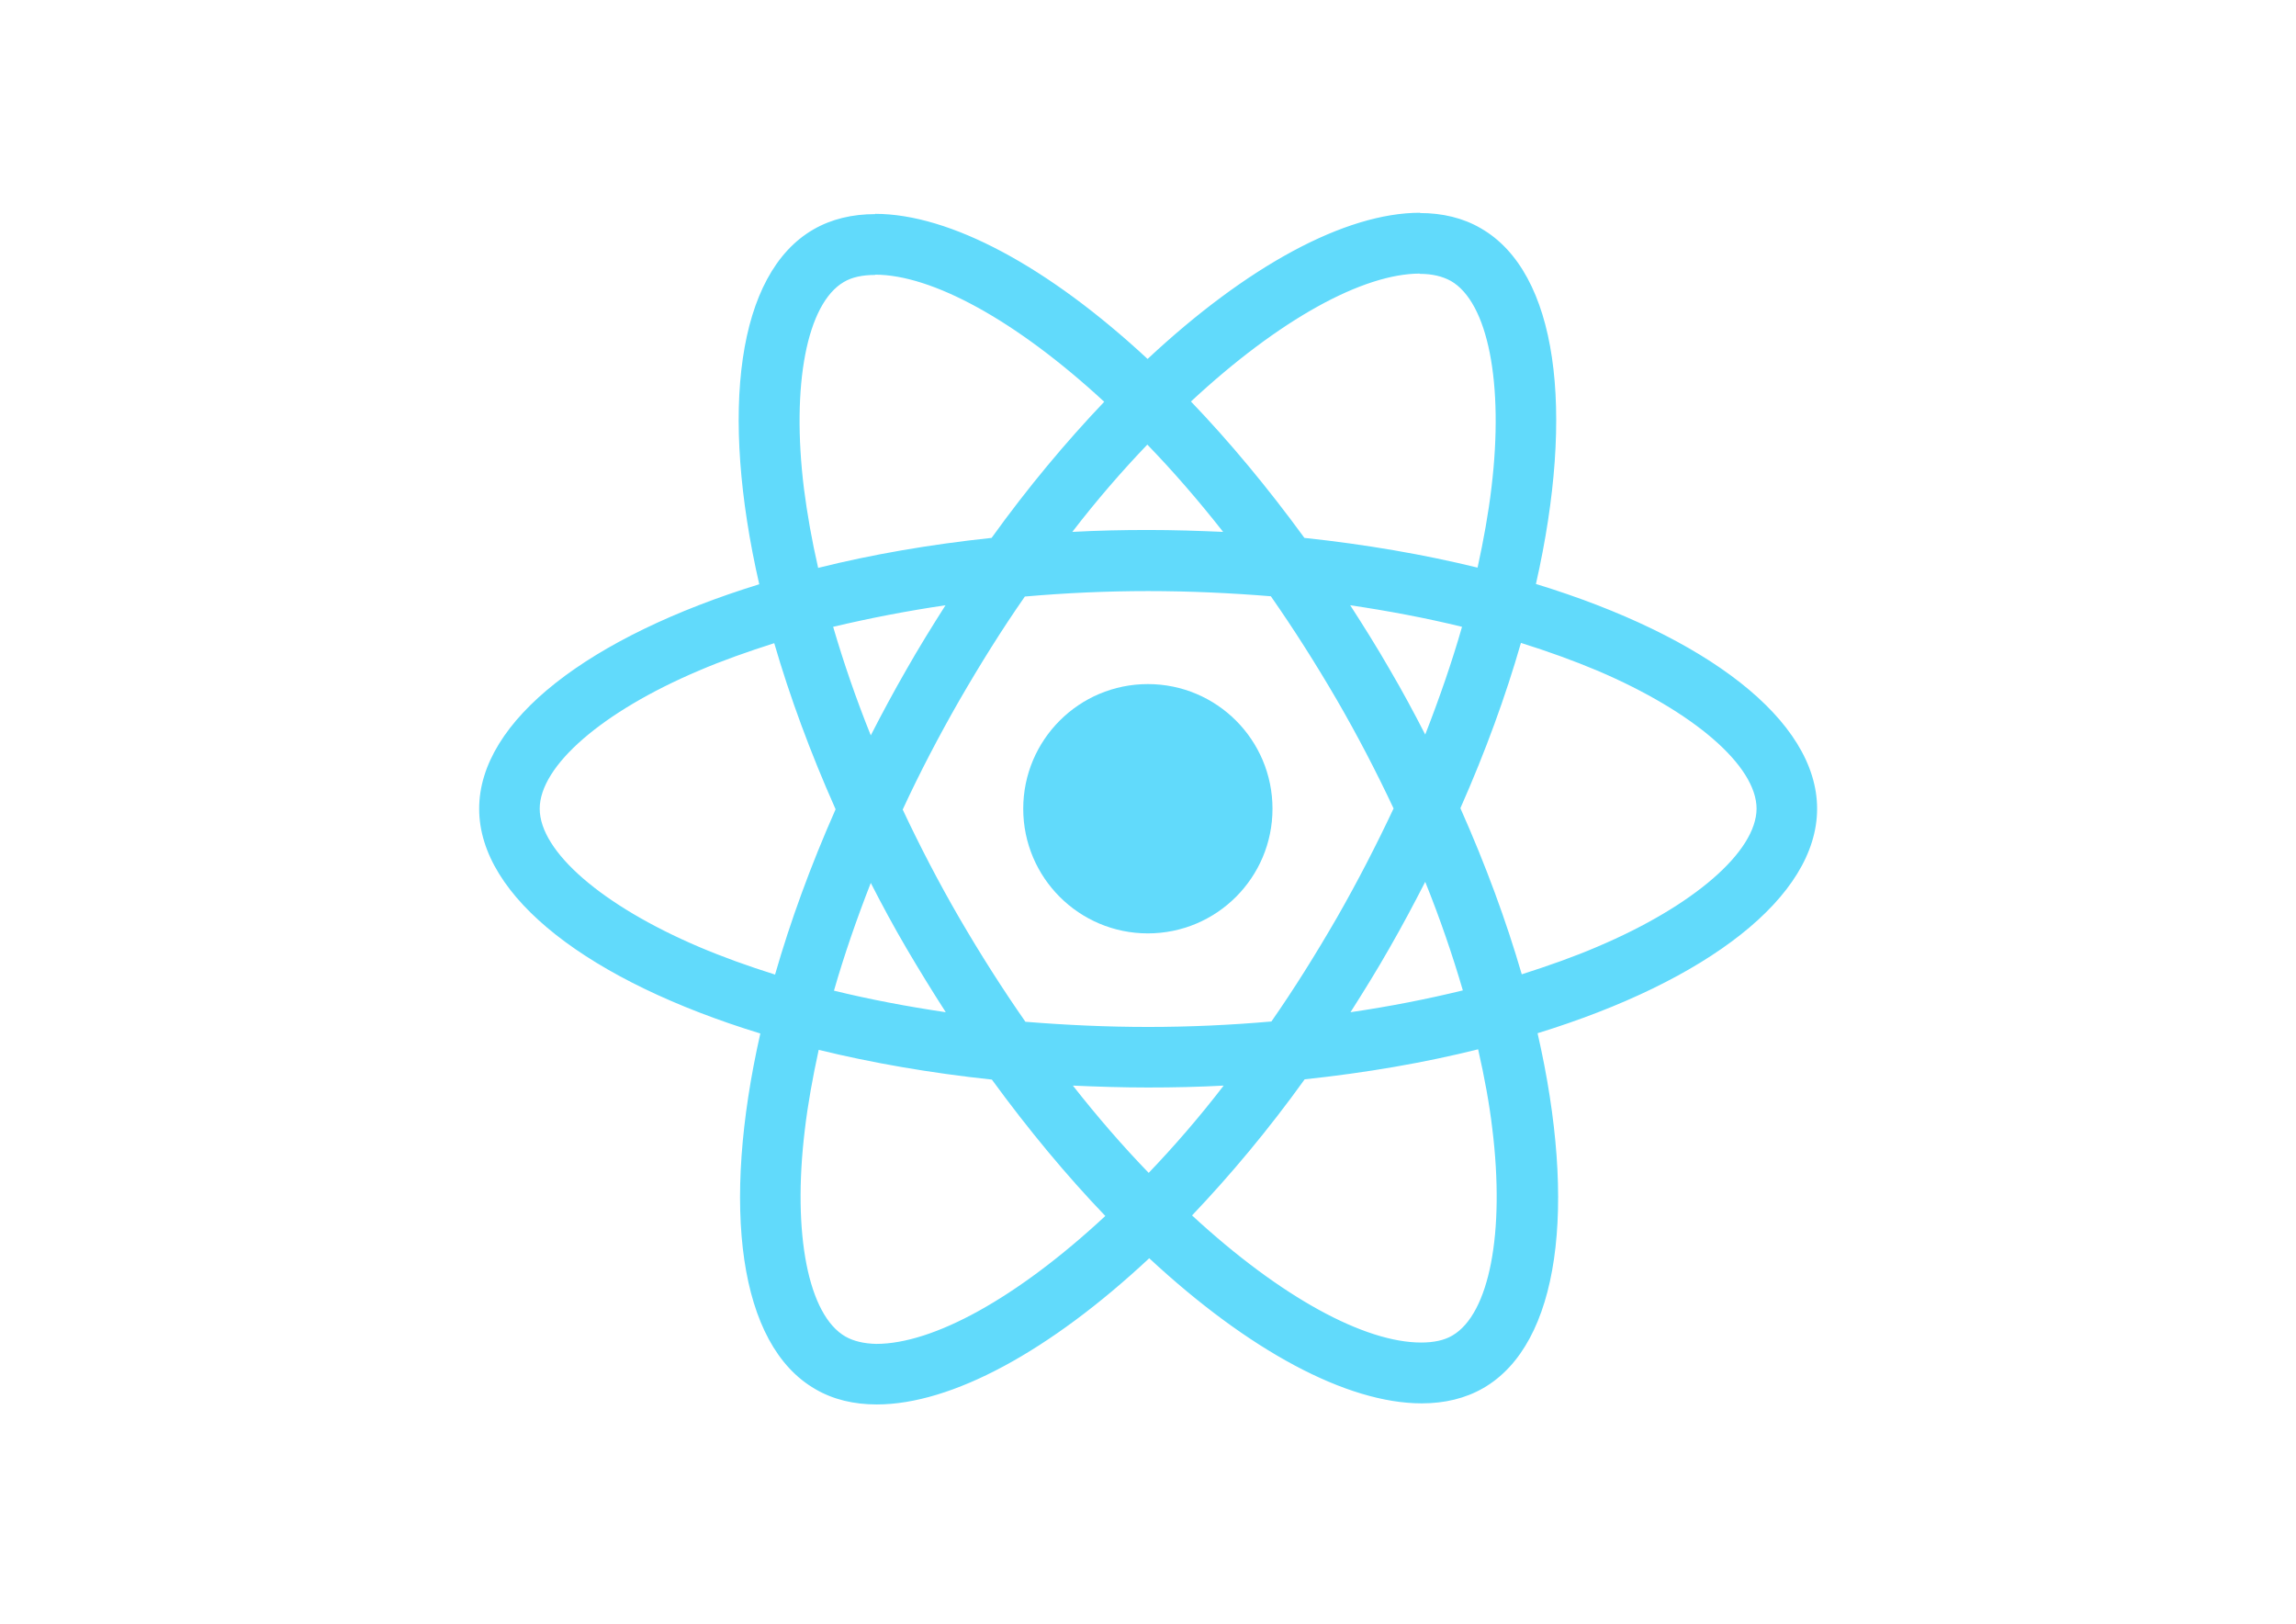
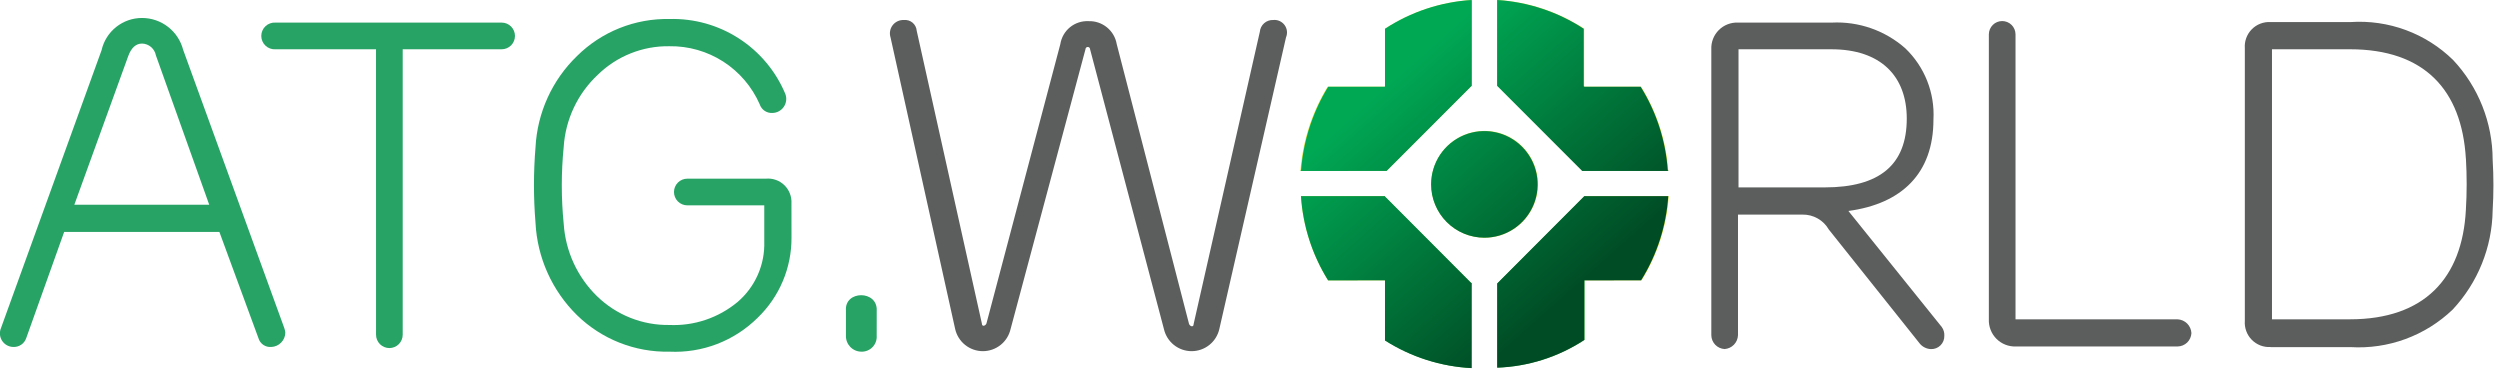
- <svg xmlns="http://www.w3.org/2000/svg" viewBox="0 0 841.9 595.3">
-   <g fill="#61DAFB">
-     <path d="M666.3 296.5c0-32.5-40.7-63.3-103.1-82.4 14.4-63.6 8-114.2-20.2-130.4-6.5-3.8-14.1-5.6-22.4-5.6v22.3c4.6 0 8.3.9 11.4 2.6 13.6 7.8 19.5 37.5 14.9 75.7-1.1 9.4-2.9 19.3-5.1 29.4-19.6-4.8-41-8.5-63.5-10.9-13.5-18.5-27.5-35.3-41.6-50 32.6-30.3 63.2-46.9 84-46.9V78c-27.5 0-63.5 19.6-99.9 53.6-36.4-33.8-72.4-53.2-99.9-53.2v22.3c20.7 0 51.4 16.5 84 46.6-14 14.7-28 31.4-41.3 49.9-22.6 2.4-44 6.1-63.6 11-2.3-10-4-19.7-5.2-29-4.7-38.2 1.1-67.9 14.6-75.8 3-1.8 6.9-2.6 11.5-2.6V78.5c-8.4 0-16 1.8-22.6 5.6-28.1 16.2-34.4 66.7-19.9 130.1-62.2 19.2-102.7 49.9-102.7 82.3 0 32.5 40.7 63.3 103.1 82.4-14.4 63.6-8 114.2 20.2 130.4 6.5 3.8 14.1 5.6 22.5 5.6 27.5 0 63.5-19.6 99.9-53.6 36.4 33.8 72.4 53.2 99.9 53.2 8.4 0 16-1.8 22.6-5.6 28.1-16.2 34.4-66.7 19.9-130.1 62-19.1 102.5-49.9 102.5-82.3zm-130.2-66.7c-3.7 12.9-8.3 26.2-13.5 39.5-4.1-8-8.4-16-13.1-24-4.6-8-9.5-15.8-14.4-23.4 14.2 2.1 27.9 4.7 41 7.9zm-45.8 106.5c-7.8 13.5-15.8 26.3-24.1 38.2-14.9 1.3-30 2-45.2 2-15.1 0-30.2-.7-45-1.9-8.3-11.9-16.4-24.6-24.2-38-7.6-13.1-14.5-26.4-20.8-39.8 6.2-13.4 13.2-26.8 20.7-39.9 7.8-13.5 15.8-26.3 24.1-38.2 14.9-1.3 30-2 45.2-2 15.1 0 30.2.7 45 1.9 8.3 11.9 16.4 24.6 24.2 38 7.6 13.1 14.5 26.4 20.8 39.8-6.3 13.4-13.2 26.8-20.7 39.9zm32.3-13c5.4 13.4 10 26.8 13.8 39.8-13.1 3.2-26.9 5.9-41.2 8 4.9-7.7 9.8-15.6 14.4-23.7 4.6-8 8.9-16.1 13-24.1zM421.2 430c-9.3-9.6-18.6-20.3-27.8-32 9 .4 18.2.7 27.5.7 9.4 0 18.7-.2 27.8-.7-9 11.7-18.3 22.4-27.5 32zm-74.4-58.9c-14.2-2.1-27.9-4.7-41-7.9 3.7-12.9 8.3-26.2 13.5-39.5 4.1 8 8.4 16 13.1 24 4.7 8 9.5 15.8 14.4 23.4zM420.7 163c9.3 9.6 18.6 20.3 27.8 32-9-.4-18.2-.7-27.5-.7-9.4 0-18.7.2-27.8.7 9-11.7 18.3-22.4 27.5-32zm-74 58.9c-4.9 7.7-9.8 15.6-14.4 23.7-4.6 8-8.9 16-13 24-5.4-13.4-10-26.8-13.8-39.8 13.1-3.1 26.9-5.8 41.2-7.9zm-90.5 125.2c-35.4-15.1-58.3-34.9-58.3-50.6 0-15.7 22.9-35.6 58.3-50.6 8.6-3.7 18-7 27.7-10.1 5.7 19.6 13.2 40 22.5 60.9-9.2 20.8-16.6 41.1-22.2 60.6-9.9-3.1-19.3-6.5-28-10.2zM310 490c-13.6-7.8-19.5-37.5-14.9-75.7 1.1-9.4 2.9-19.3 5.1-29.4 19.6 4.8 41 8.5 63.5 10.9 13.5 18.5 27.5 35.3 41.6 50-32.6 30.3-63.2 46.9-84 46.9-4.5-.1-8.3-1-11.3-2.7zm237.2-76.2c4.7 38.2-1.1 67.9-14.6 75.8-3 1.8-6.9 2.6-11.5 2.6-20.7 0-51.4-16.5-84-46.6 14-14.7 28-31.4 41.3-49.9 22.6-2.4 44-6.1 63.6-11 2.3 10.1 4.1 19.8 5.2 29.1zm38.5-66.7c-8.6 3.7-18 7-27.7 10.1-5.7-19.6-13.2-40-22.5-60.9 9.2-20.8 16.6-41.1 22.2-60.6 9.9 3.1 19.3 6.5 28.1 10.2 35.4 15.1 58.3 34.9 58.3 50.6-.1 15.7-23 35.6-58.4 50.6zM320.8 78.4z" />
-     <circle cx="420.9" cy="296.5" r="45.7" />
-     <path d="M520.5 78.1z" />
-   </g>
+ <svg xmlns="http://www.w3.org/2000/svg" width="163" height="24" viewBox="0 0 163 24" fill="none">
+   <path d="M96.795 15.498C98.716 15.498 100.274 13.939 100.274 12.017C100.274 10.094 98.716 8.535 96.795 8.535C94.874 8.535 93.316 10.094 93.316 12.017C93.316 13.939 94.874 15.498 96.795 15.498Z" fill="#CDDC36" />
+   <path d="M84.788 11.146L90.274 5.656H86.561C85.541 7.319 84.933 9.201 84.788 11.146Z" fill="#DAE233" />
+   <path d="M95.959 0C93.945 0.127 91.998 0.773 90.307 1.875V5.658L95.959 0Z" fill="#DAE233" />
+   <path d="M108.769 11.146L103.283 5.656H106.996C108.031 7.312 108.64 9.198 108.769 11.146Z" fill="#DAE233" />
+   <path d="M97.632 0C99.645 0.127 101.592 0.773 103.284 1.875V5.658L97.632 0Z" fill="#DAE233" />
+   <path d="M90.307 12.786H84.821C84.95 14.734 85.559 16.62 86.594 18.276H90.307V12.786Z" fill="#DAE233" />
+   <path d="M103.318 12.786H108.804C108.674 14.734 108.065 16.62 107.03 18.276H103.318V12.786Z" fill="#DAE233" />
+   <path d="M95.959 5.591L90.413 11.14H84.788L95.959 -0.006V5.591Z" fill="#46B746" />
+   <path d="M97.631 23.965C99.656 23.893 101.623 23.268 103.318 22.158V12.786L97.631 18.477V23.965Z" fill="#46B746" />
+   <path d="M95.926 18.444L90.307 12.82V22.192C92.003 23.273 93.95 23.896 95.959 24V18.45L95.926 18.444Z" fill="#46B746" />
+   <path d="M97.631 5.591L103.177 11.14H108.796L97.631 0V5.591Z" fill="#46B746" />
+   <path d="M17.689 22.622C17.506 22.638 17.322 22.59 17.169 22.487C17.017 22.383 16.905 22.23 16.853 22.053L14.305 15.124H4.182L1.707 22.053C1.647 22.225 1.534 22.373 1.383 22.476C1.232 22.578 1.053 22.629 0.871 22.622C0.725 22.62 0.581 22.583 0.453 22.512C0.325 22.442 0.216 22.341 0.136 22.218C0.057 22.096 0.009 21.955 -0.003 21.809C-0.015 21.663 0.009 21.517 0.067 21.383L6.623 3.273C6.759 2.674 7.095 2.14 7.576 1.758C8.056 1.376 8.652 1.169 9.266 1.172C9.878 1.173 10.473 1.377 10.957 1.753C11.441 2.128 11.787 2.654 11.941 3.248L18.536 21.39C18.571 21.487 18.593 21.588 18.603 21.69C18.598 21.933 18.501 22.164 18.331 22.337C18.161 22.51 17.931 22.612 17.689 22.622ZM4.846 13.35H13.642L10.164 3.609C10.124 3.397 10.013 3.206 9.849 3.066C9.686 2.926 9.479 2.846 9.264 2.84C8.865 2.84 8.565 3.108 8.365 3.644L4.846 13.35Z" fill="#27A365" />
+   <path d="M24.516 3.213H17.957C17.839 3.22 17.72 3.203 17.609 3.162C17.497 3.122 17.395 3.059 17.309 2.977C17.223 2.896 17.154 2.797 17.107 2.688C17.06 2.579 17.035 2.462 17.035 2.343C17.035 2.224 17.06 2.107 17.107 1.998C17.154 1.889 17.223 1.79 17.309 1.709C17.395 1.628 17.497 1.565 17.609 1.524C17.72 1.483 17.839 1.466 17.957 1.473H32.707C32.938 1.473 33.159 1.565 33.322 1.728C33.485 1.891 33.576 2.112 33.576 2.343C33.576 2.574 33.485 2.795 33.322 2.958C33.159 3.121 32.938 3.213 32.707 3.213H26.256V21.824C26.256 21.938 26.234 22.051 26.19 22.157C26.146 22.262 26.082 22.358 26.002 22.439C25.921 22.52 25.825 22.584 25.72 22.627C25.614 22.671 25.501 22.694 25.387 22.694C25.273 22.694 25.16 22.671 25.054 22.627C24.949 22.584 24.853 22.52 24.772 22.439C24.692 22.358 24.628 22.262 24.584 22.157C24.54 22.051 24.518 21.938 24.518 21.824L24.516 3.213Z" fill="#27A365" />
+   <path d="M51.606 15.498C51.61 16.473 51.417 17.438 51.037 18.335C50.658 19.233 50.1 20.044 49.398 20.72C48.644 21.466 47.744 22.048 46.754 22.429C45.763 22.809 44.705 22.979 43.646 22.929C42.535 22.952 41.431 22.754 40.397 22.346C39.363 21.938 38.421 21.329 37.625 20.553C35.998 18.956 35.03 16.805 34.915 14.527C34.781 12.89 34.781 11.245 34.915 9.608C35.031 7.35 35.999 5.22 37.625 3.65C38.416 2.865 39.357 2.248 40.391 1.834C41.425 1.42 42.532 1.218 43.646 1.239C45.251 1.195 46.832 1.638 48.181 2.511C49.531 3.383 50.584 4.643 51.204 6.126C51.256 6.263 51.274 6.41 51.257 6.556C51.239 6.701 51.188 6.84 51.106 6.962C51.024 7.083 50.914 7.183 50.786 7.253C50.657 7.323 50.514 7.362 50.368 7.365C50.185 7.377 50.003 7.328 49.852 7.225C49.7 7.122 49.588 6.971 49.532 6.797C49.03 5.657 48.205 4.69 47.158 4.017C46.11 3.344 44.888 2.995 43.644 3.014C42.779 3 41.919 3.159 41.115 3.481C40.311 3.803 39.58 4.281 38.962 4.889C37.658 6.113 36.869 7.789 36.754 9.575C36.587 11.244 36.587 12.926 36.754 14.595C36.871 16.383 37.645 18.064 38.927 19.314C39.552 19.921 40.289 20.4 41.098 20.721C41.907 21.043 42.772 21.202 43.643 21.189C45.26 21.26 46.846 20.725 48.091 19.689C48.659 19.204 49.11 18.597 49.411 17.913C49.712 17.229 49.855 16.486 49.83 15.739V13.389H44.813C44.583 13.389 44.361 13.297 44.199 13.134C44.035 12.971 43.944 12.75 43.944 12.519C43.944 12.288 44.035 12.067 44.199 11.904C44.361 11.741 44.583 11.649 44.813 11.649H49.93C50.149 11.628 50.37 11.655 50.578 11.727C50.786 11.799 50.976 11.916 51.135 12.068C51.294 12.221 51.418 12.406 51.498 12.611C51.579 12.816 51.615 13.036 51.603 13.255L51.606 15.498Z" fill="#27A365" />
+   <path d="M57.16 21.891C57.169 22.027 57.15 22.163 57.103 22.29C57.056 22.418 56.983 22.535 56.889 22.632C56.794 22.73 56.68 22.807 56.554 22.858C56.429 22.909 56.294 22.933 56.158 22.929C56.023 22.928 55.891 22.9 55.768 22.847C55.644 22.794 55.533 22.716 55.439 22.62C55.346 22.523 55.273 22.409 55.224 22.284C55.175 22.159 55.152 22.025 55.155 21.891V20.252C55.055 18.912 57.229 18.912 57.162 20.252L57.16 21.891Z" fill="#27A365" />
+   <path d="M58.064 2.444C58.021 2.309 58.01 2.167 58.034 2.028C58.057 1.889 58.114 1.758 58.2 1.646C58.286 1.534 58.397 1.444 58.525 1.385C58.653 1.325 58.793 1.298 58.934 1.305C59.035 1.295 59.137 1.305 59.235 1.334C59.332 1.364 59.423 1.414 59.501 1.479C59.579 1.545 59.643 1.626 59.689 1.717C59.735 1.807 59.763 1.907 59.77 2.009L64.017 21.088C64.017 21.323 64.251 21.256 64.317 21.088L69.133 2.88C69.2 2.447 69.425 2.053 69.764 1.776C70.104 1.499 70.534 1.358 70.972 1.38C71.408 1.364 71.835 1.508 72.174 1.784C72.512 2.06 72.739 2.449 72.811 2.88L77.526 21.123C77.594 21.291 77.826 21.357 77.826 21.123L82.141 2.073C82.16 1.858 82.26 1.657 82.422 1.514C82.584 1.371 82.795 1.295 83.011 1.304C83.153 1.289 83.296 1.311 83.426 1.369C83.557 1.427 83.67 1.518 83.755 1.633C83.839 1.748 83.892 1.883 83.908 2.025C83.924 2.167 83.903 2.311 83.847 2.442L79.5 21.454C79.407 21.864 79.177 22.23 78.849 22.491C78.521 22.753 78.114 22.896 77.694 22.896C77.275 22.896 76.867 22.753 76.539 22.491C76.211 22.23 75.982 21.864 75.888 21.454L71.073 3.212C71.073 3.172 71.057 3.134 71.029 3.105C71.001 3.077 70.962 3.062 70.923 3.062C70.883 3.062 70.845 3.077 70.817 3.105C70.788 3.134 70.773 3.172 70.773 3.212L65.89 21.454C65.796 21.864 65.567 22.23 65.239 22.491C64.91 22.753 64.503 22.896 64.084 22.896C63.664 22.896 63.257 22.753 62.928 22.491C62.6 22.23 62.371 21.864 62.277 21.454L58.064 2.444Z" fill="#5C5D5D" />
+   <path d="M125.893 22.761C125.76 22.755 125.629 22.723 125.508 22.665C125.387 22.608 125.279 22.527 125.19 22.427L119.237 14.963C119.065 14.663 118.816 14.416 118.516 14.245C118.216 14.074 117.876 13.987 117.531 13.992H113.317V21.858C113.307 22.089 113.214 22.308 113.053 22.474C112.893 22.64 112.677 22.741 112.447 22.758C112.215 22.746 111.997 22.647 111.835 22.48C111.674 22.313 111.582 22.09 111.578 21.858V3.213C111.568 2.982 111.606 2.751 111.69 2.535C111.774 2.319 111.902 2.124 112.066 1.96C112.229 1.796 112.425 1.669 112.641 1.585C112.856 1.501 113.087 1.463 113.318 1.473H119.439C121.19 1.387 122.906 1.987 124.222 3.147C124.846 3.743 125.333 4.468 125.651 5.27C125.968 6.073 126.108 6.935 126.061 7.797C126.061 11.312 123.987 13.287 120.515 13.755L126.602 21.32C126.722 21.484 126.782 21.685 126.77 21.888C126.774 22.004 126.754 22.12 126.711 22.228C126.669 22.336 126.604 22.434 126.522 22.516C126.439 22.598 126.341 22.662 126.233 22.704C126.125 22.746 126.009 22.766 125.893 22.761ZM113.351 12.218H118.97C122.549 12.218 124.321 10.745 124.321 7.733C124.321 4.955 122.615 3.213 119.405 3.213H113.351V12.218Z" fill="#5C5D5D" />
+   <path d="M129.673 2.243C129.673 2.012 129.765 1.791 129.928 1.627C130.091 1.464 130.312 1.373 130.542 1.373C130.773 1.373 130.994 1.464 131.157 1.627C131.32 1.791 131.412 2.012 131.412 2.243V20.82H141.981C142.216 20.831 142.438 20.93 142.605 21.096C142.771 21.263 142.869 21.485 142.881 21.72C142.869 21.952 142.77 22.171 142.603 22.333C142.436 22.494 142.214 22.586 141.981 22.59H131.446C131.211 22.6 130.976 22.561 130.756 22.475C130.536 22.39 130.337 22.259 130.17 22.093C130.004 21.926 129.873 21.726 129.788 21.506C129.702 21.286 129.663 21.051 129.673 20.816V2.243Z" fill="#5C5D5D" />
+   <path d="M148.035 22.626C147.81 22.639 147.584 22.603 147.373 22.521C147.162 22.439 146.971 22.313 146.813 22.152C146.654 21.99 146.532 21.797 146.455 21.584C146.377 21.371 146.346 21.145 146.363 20.919V3.146C146.346 2.92 146.377 2.693 146.455 2.481C146.532 2.268 146.654 2.074 146.813 1.913C146.971 1.751 147.162 1.625 147.373 1.544C147.584 1.462 147.81 1.426 148.035 1.439H153.257C154.484 1.357 155.713 1.535 156.866 1.962C158.019 2.389 159.068 3.054 159.946 3.915C161.595 5.675 162.515 7.996 162.521 10.409C162.588 11.512 162.588 12.618 162.521 13.722C162.485 16.128 161.553 18.433 159.909 20.189C159.027 21.032 157.981 21.685 156.836 22.105C155.69 22.526 154.47 22.705 153.253 22.632H148.035V22.626ZM160.775 10.341C160.508 5.856 158.065 3.212 153.217 3.212H148.133V20.819H153.217C158.067 20.819 160.541 18.141 160.775 13.689C160.843 12.575 160.844 11.457 160.778 10.342L160.775 10.341Z" fill="#5C5D5D" />
+   <path d="M90.301 22.2V12.82L95.912 18.45H95.945V24C93.94 23.898 91.995 23.278 90.301 22.2ZM97.615 18.485L103.292 12.793V22.166C101.6 23.276 99.637 23.901 97.615 23.973V18.485ZM103.292 18.284V12.786H108.771C108.641 14.734 108.033 16.62 107.001 18.276L103.292 18.284ZM86.593 18.284C85.559 16.625 84.951 14.737 84.823 12.786H90.301V18.276L86.593 18.284ZM93.307 12.017C93.308 11.329 93.513 10.658 93.895 10.087C94.278 9.517 94.821 9.072 95.455 8.81C96.09 8.548 96.788 8.48 97.461 8.615C98.135 8.749 98.753 9.081 99.238 9.567C99.723 10.053 100.053 10.673 100.187 11.347C100.32 12.021 100.251 12.719 99.988 13.354C99.725 13.989 99.28 14.531 98.709 14.913C98.138 15.294 97.467 15.498 96.78 15.498C96.324 15.498 95.872 15.407 95.45 15.232C95.029 15.057 94.646 14.8 94.323 14.477C94.001 14.154 93.745 13.77 93.571 13.348C93.396 12.926 93.307 12.473 93.307 12.017ZM103.161 11.146L97.615 5.596V0C99.627 0.127 101.571 0.773 103.259 1.875V5.64L103.276 5.657H106.972C107.998 7.302 108.605 9.175 108.739 11.111L108.771 11.146H103.161ZM84.79 11.146L84.83 11.1C84.981 9.171 85.586 7.306 86.597 5.657H90.284L90.301 5.64V1.875C91.989 0.773 93.934 0.127 95.945 0V5.59L90.4 11.14L84.79 11.146Z" fill="url(#paint0_linear_1_787)" />
+   <defs>
+     <linearGradient id="paint0_linear_1_787" x1="84.79" y1="10.464" x2="96.791" y2="23.991" gradientUnits="userSpaceOnUse">
+       <stop stop-color="#00A854" />
+       <stop offset="1" stop-color="#004D25" />
+     </linearGradient>
+   </defs>
</svg>
